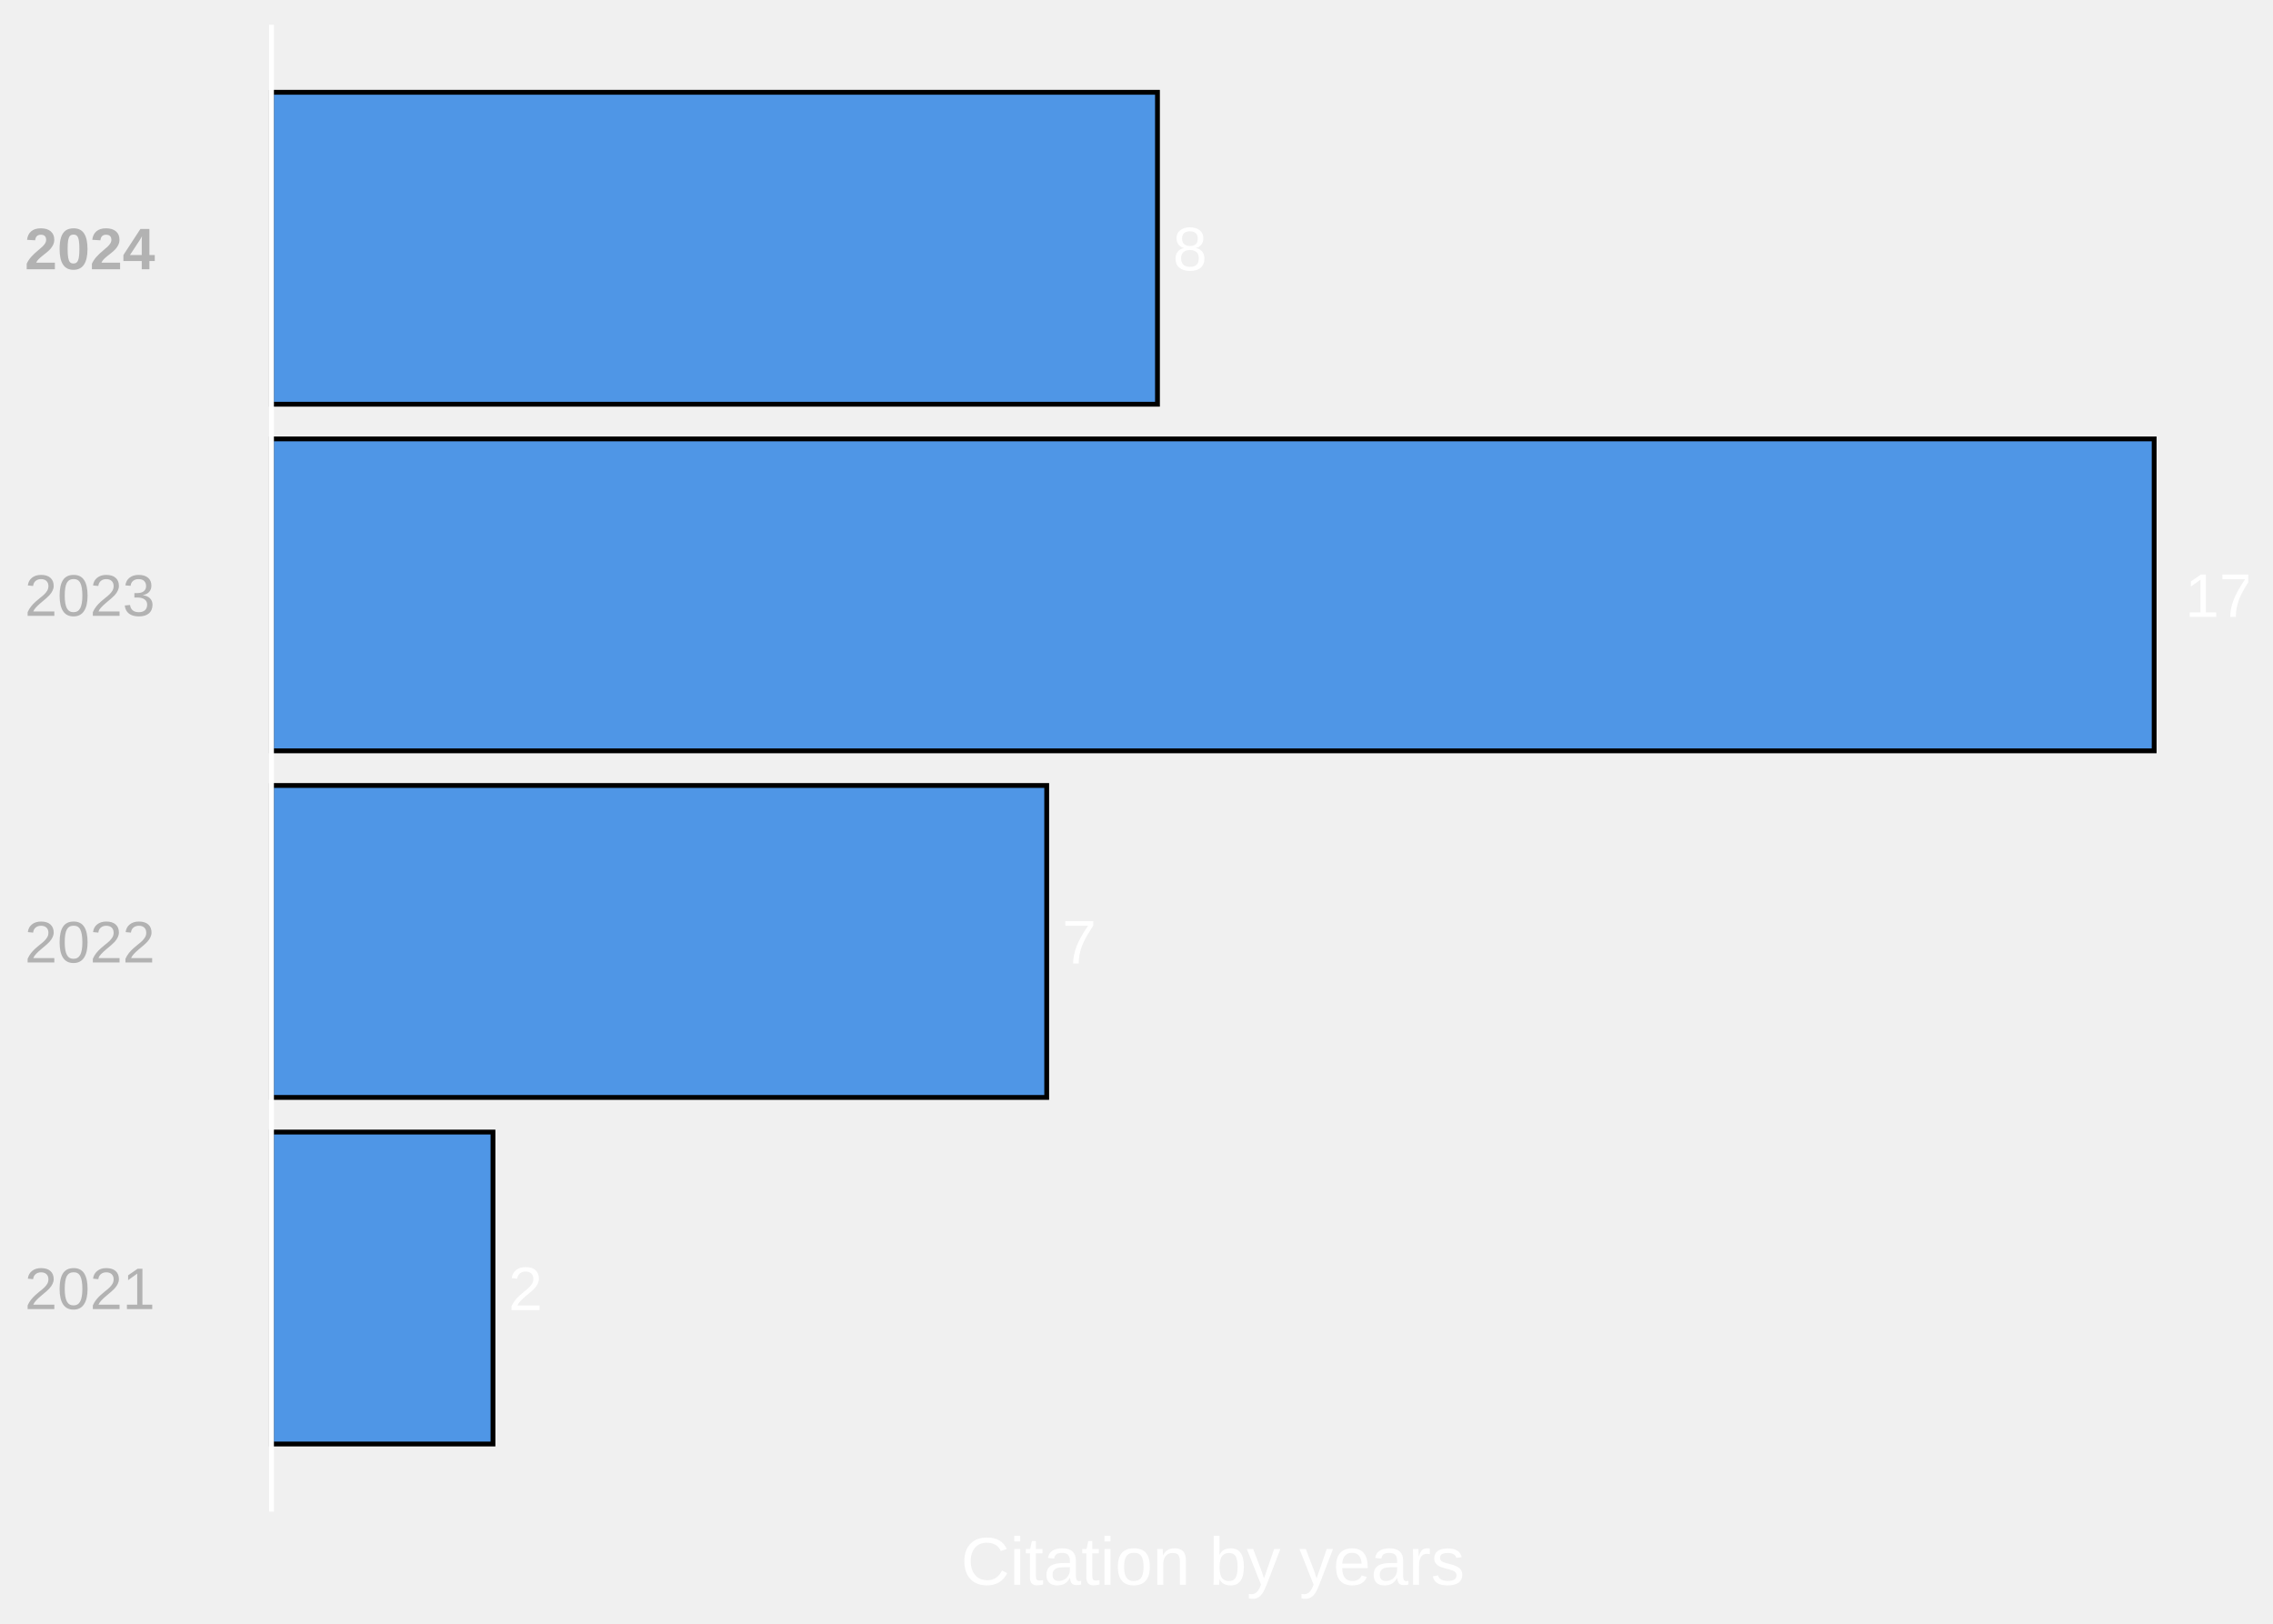
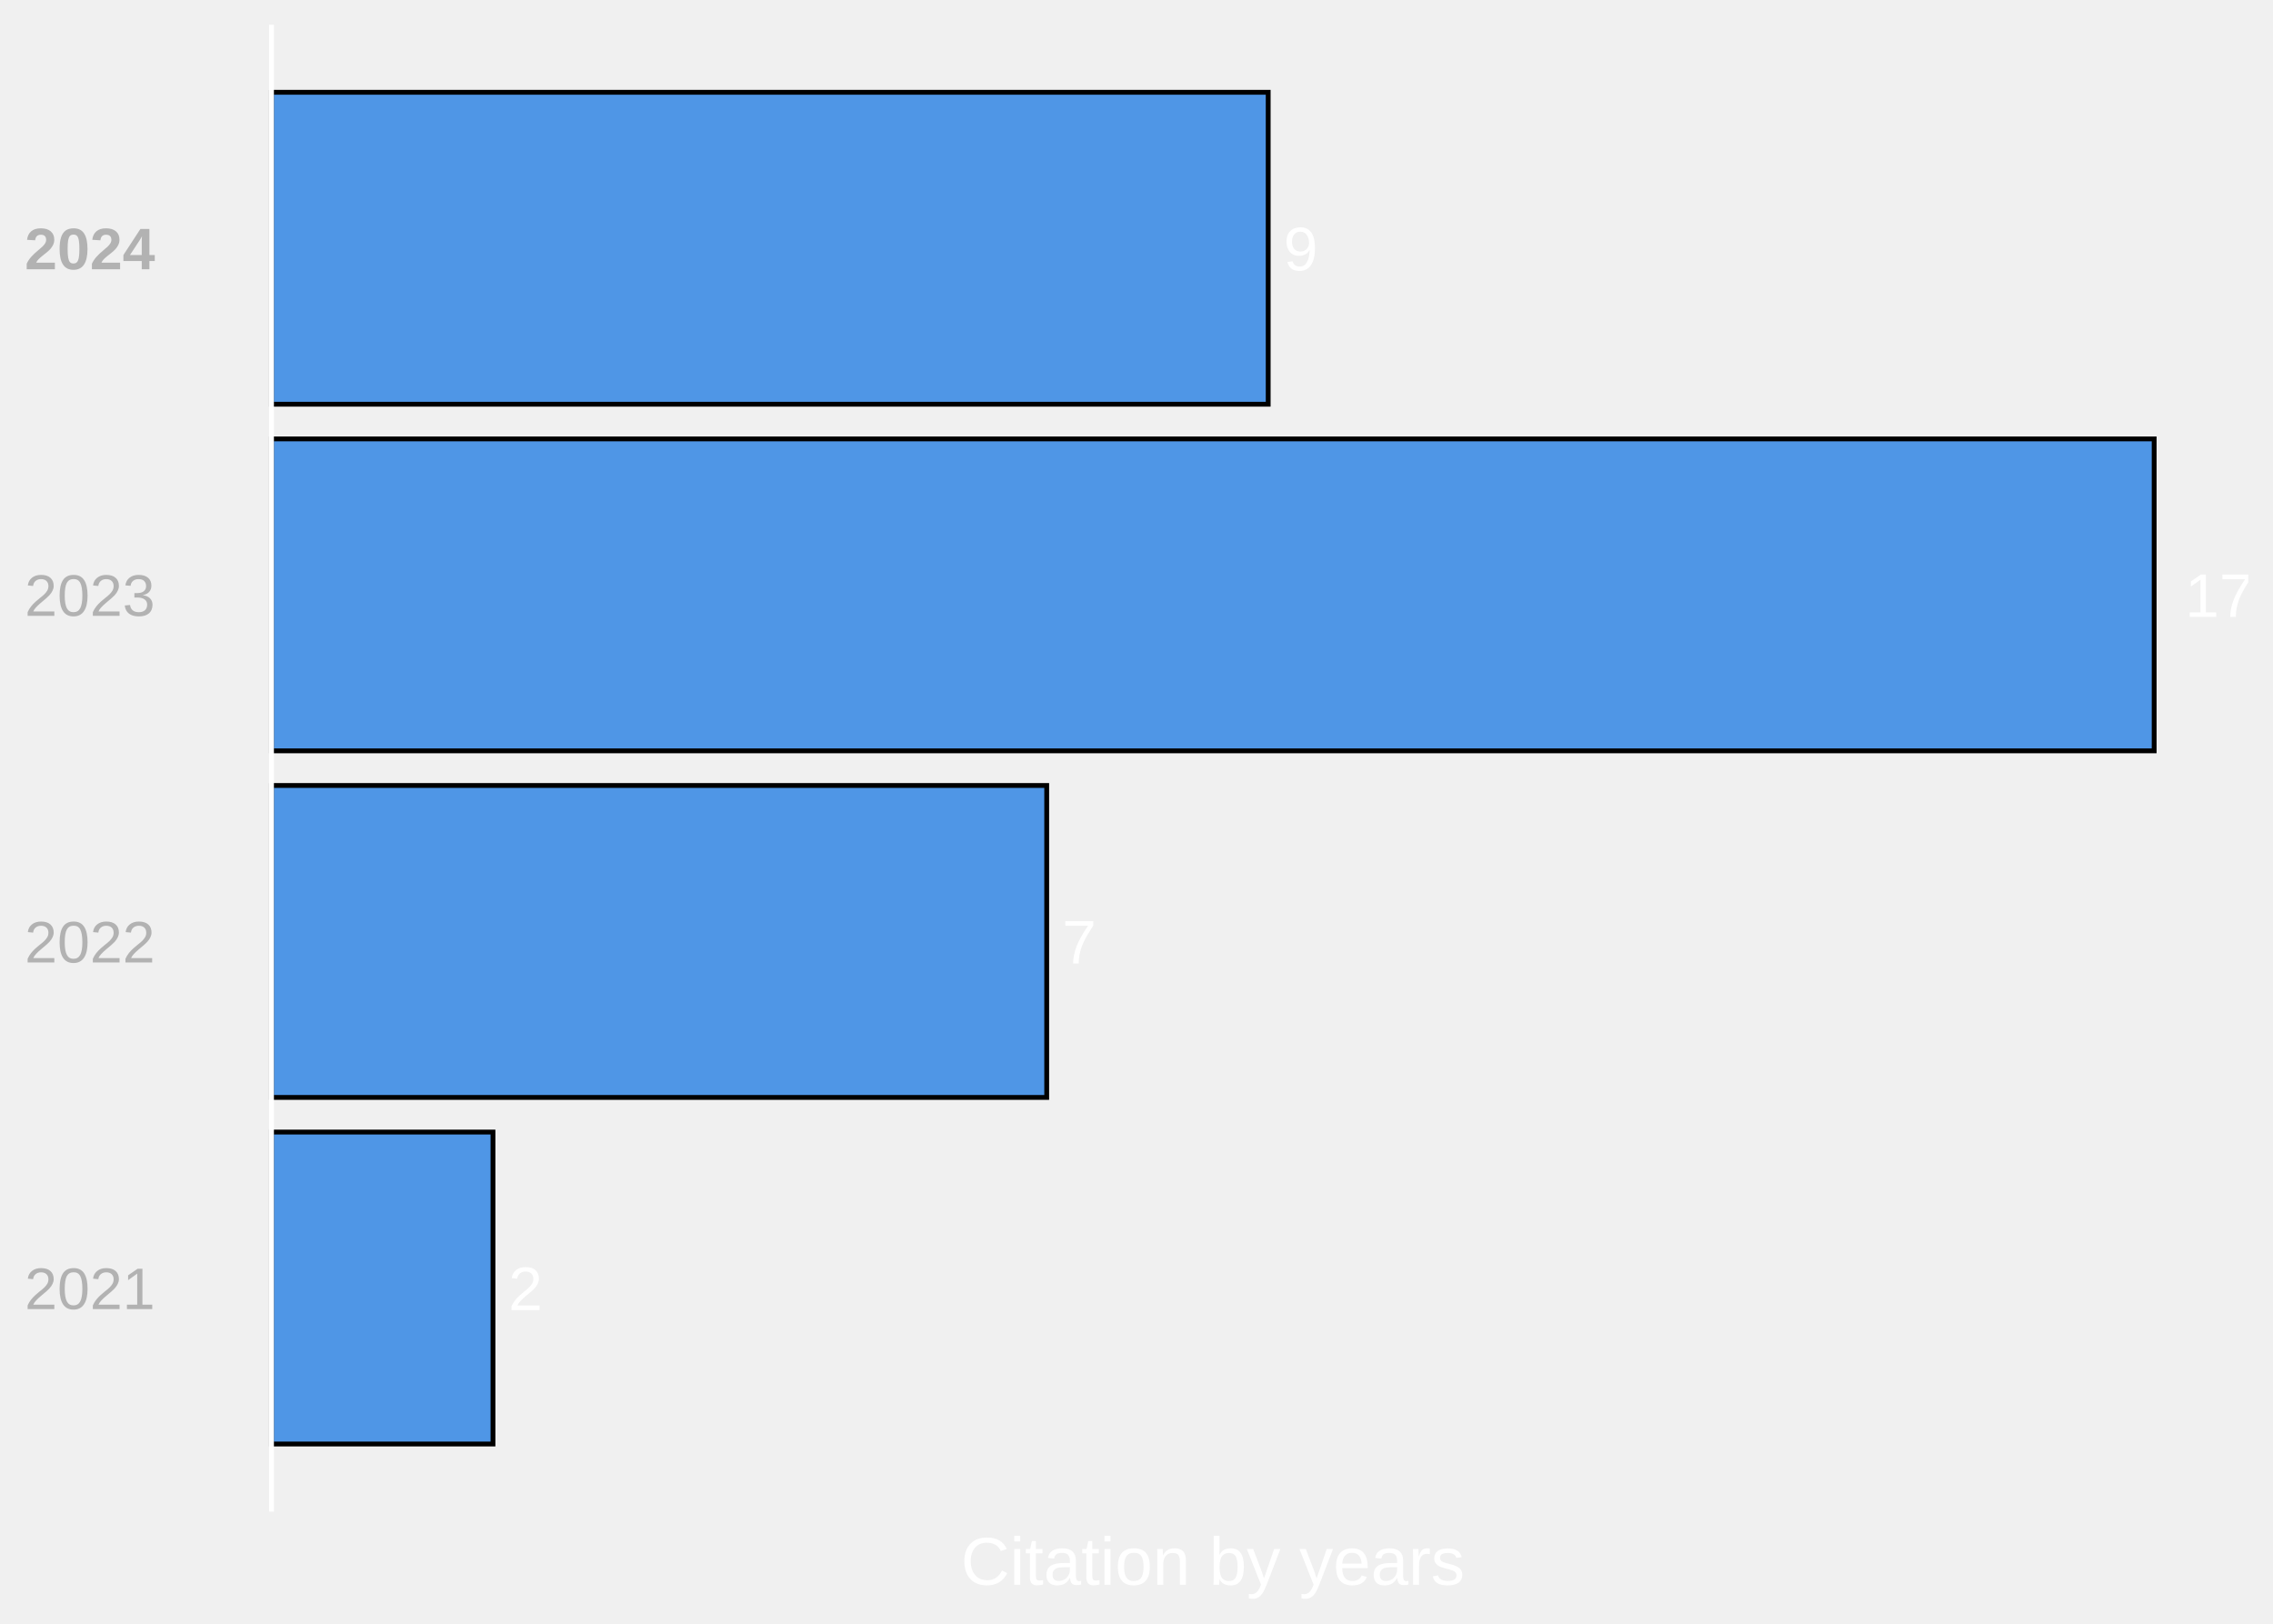
<svg xmlns="http://www.w3.org/2000/svg" class="svglite" width="504.00pt" height="360.00pt" viewBox="0 0 504.00 360.00">
  <defs>
    <style type="text/css">
    .svglite line, .svglite polyline, .svglite polygon, .svglite path, .svglite rect, .svglite circle {
      fill: none;
      stroke: #000000;
      stroke-linecap: round;
      stroke-linejoin: round;
      stroke-miterlimit: 10.00;
    }
    .svglite text {
      white-space: pre;
    }
  </style>
  </defs>
  <rect width="100%" height="100%" style="stroke: none; fill: none;" />
  <defs>
    <clipPath id="cpMC4wMHw1MDQuMDB8MC4wMHwzNjAuMDA=">
      <rect x="0.00" y="0.00" width="504.00" height="360.00" />
    </clipPath>
  </defs>
  <g clip-path="url(#cpMC4wMHw1MDQuMDB8MC4wMHwzNjAuMDA=)">
</g>
  <defs>
    <clipPath id="cpMzkuMzN8NDk4LjUyfDUuNDh8MzM1LjE0">
      <rect x="39.33" y="5.48" width="459.19" height="329.66" />
    </clipPath>
  </defs>
  <g clip-path="url(#cpMzkuMzN8NDk4LjUyfDUuNDh8MzM1LjE0)">
    <rect x="60.20" y="250.99" width="49.11" height="69.16" style="stroke-width: 1.07; stroke-linecap: butt; stroke-linejoin: miter; fill: #2780E3; fill-opacity: 0.80;" />
    <rect x="60.20" y="174.15" width="171.89" height="69.16" style="stroke-width: 1.07; stroke-linecap: butt; stroke-linejoin: miter; fill: #2780E3; fill-opacity: 0.80;" />
    <rect x="60.20" y="97.31" width="417.45" height="69.16" style="stroke-width: 1.07; stroke-linecap: butt; stroke-linejoin: miter; fill: #2780E3; fill-opacity: 0.80;" />
-     <rect x="60.20" y="20.46" width="196.45" height="69.16" style="stroke-width: 1.07; stroke-linecap: butt; stroke-linejoin: miter; fill: #2780E3; fill-opacity: 0.80;" />
+     <rect x="60.20" y="20.46" width="221.00" height="69.16" style="stroke-width: 1.07; stroke-linecap: butt; stroke-linejoin: miter; fill: #2780E3; fill-opacity: 0.80;" />
    <text x="112.73" y="290.46" style="font-size: 13.66px;fill: #FFFFFF; font-family: &quot;Arial&quot;;" textLength="7.60px" lengthAdjust="spacingAndGlyphs">2</text>
    <text x="235.51" y="213.62" style="font-size: 13.66px;fill: #FFFFFF; font-family: &quot;Arial&quot;;" textLength="7.60px" lengthAdjust="spacingAndGlyphs">7</text>
    <text x="484.48" y="136.78" style="font-size: 13.66px;fill: #FFFFFF; font-family: &quot;Arial&quot;;" textLength="15.19px" lengthAdjust="spacingAndGlyphs">17</text>
-     <text x="260.06" y="59.93" style="font-size: 13.66px;fill: #FFFFFF; font-family: &quot;Arial&quot;;" textLength="7.60px" lengthAdjust="spacingAndGlyphs">8</text>
+     <text x="284.62" y="59.93" style="font-size: 13.66px;fill: #FFFFFF; font-family: &quot;Arial&quot;;" textLength="7.60px" lengthAdjust="spacingAndGlyphs">9</text>
    <line x1="60.20" y1="335.14" x2="60.20" y2="5.48" style="stroke-width: 1.07; stroke: #FFFFFF; stroke-linecap: butt;" />
  </g>
  <g clip-path="url(#cpMC4wMHw1MDQuMDB8MC4wMHwzNjAuMDA=)">
    <text x="34.39" y="290.23" text-anchor="end" style="font-size: 13.00px;fill: #B2B2B2; font-family: &quot;Arial&quot;;" textLength="28.92px" lengthAdjust="spacingAndGlyphs">2021</text>
    <text x="34.39" y="213.39" text-anchor="end" style="font-size: 13.00px;fill: #B2B2B2; font-family: &quot;Arial&quot;;" textLength="28.92px" lengthAdjust="spacingAndGlyphs">2022</text>
    <text x="34.39" y="136.54" text-anchor="end" style="font-size: 13.00px;fill: #B2B2B2; font-family: &quot;Arial&quot;;" textLength="28.92px" lengthAdjust="spacingAndGlyphs">2023</text>
    <text x="34.39" y="59.70" text-anchor="end" style="font-size: 13.00px; font-weight: bold;fill: #B2B2B2; font-family: &quot;Arial&quot;;" textLength="28.92px" lengthAdjust="spacingAndGlyphs">2024</text>
    <text x="268.92" y="351.36" text-anchor="middle" style="font-size: 15.00px;fill: #FFFFFF; font-family: &quot;Arial&quot;;" textLength="111.70px" lengthAdjust="spacingAndGlyphs">Citation by years</text>
  </g>
</svg>
